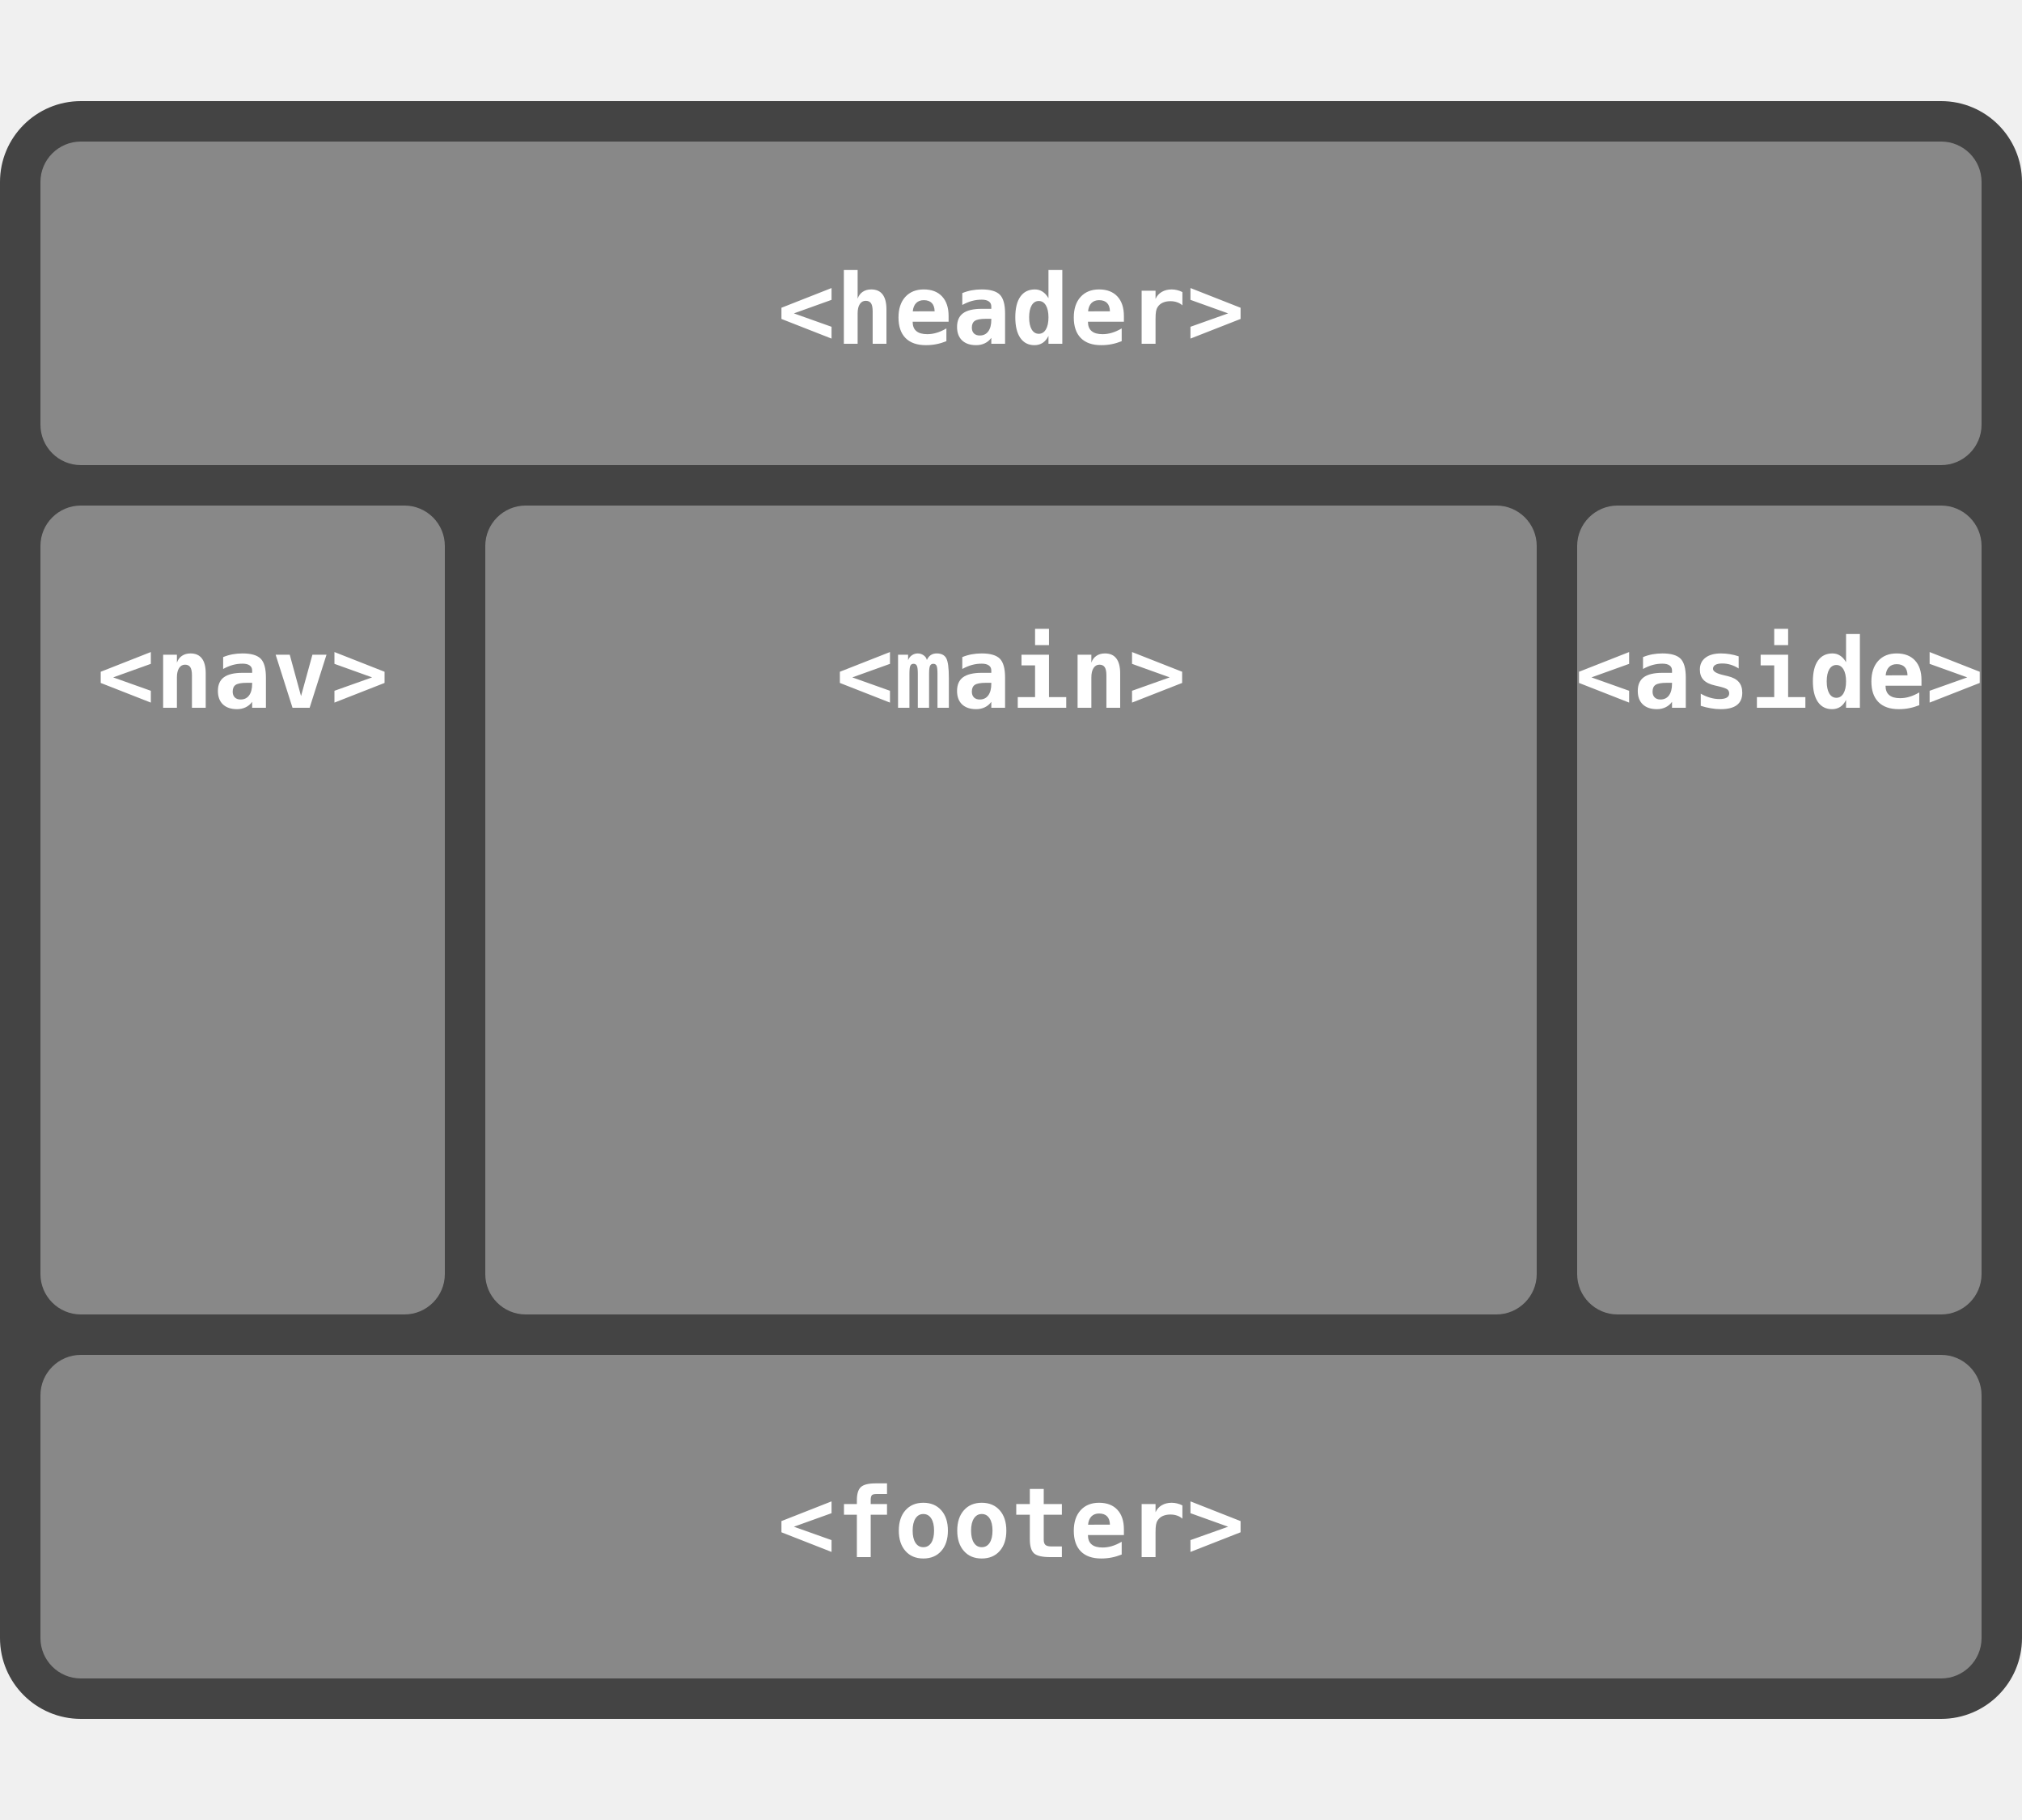
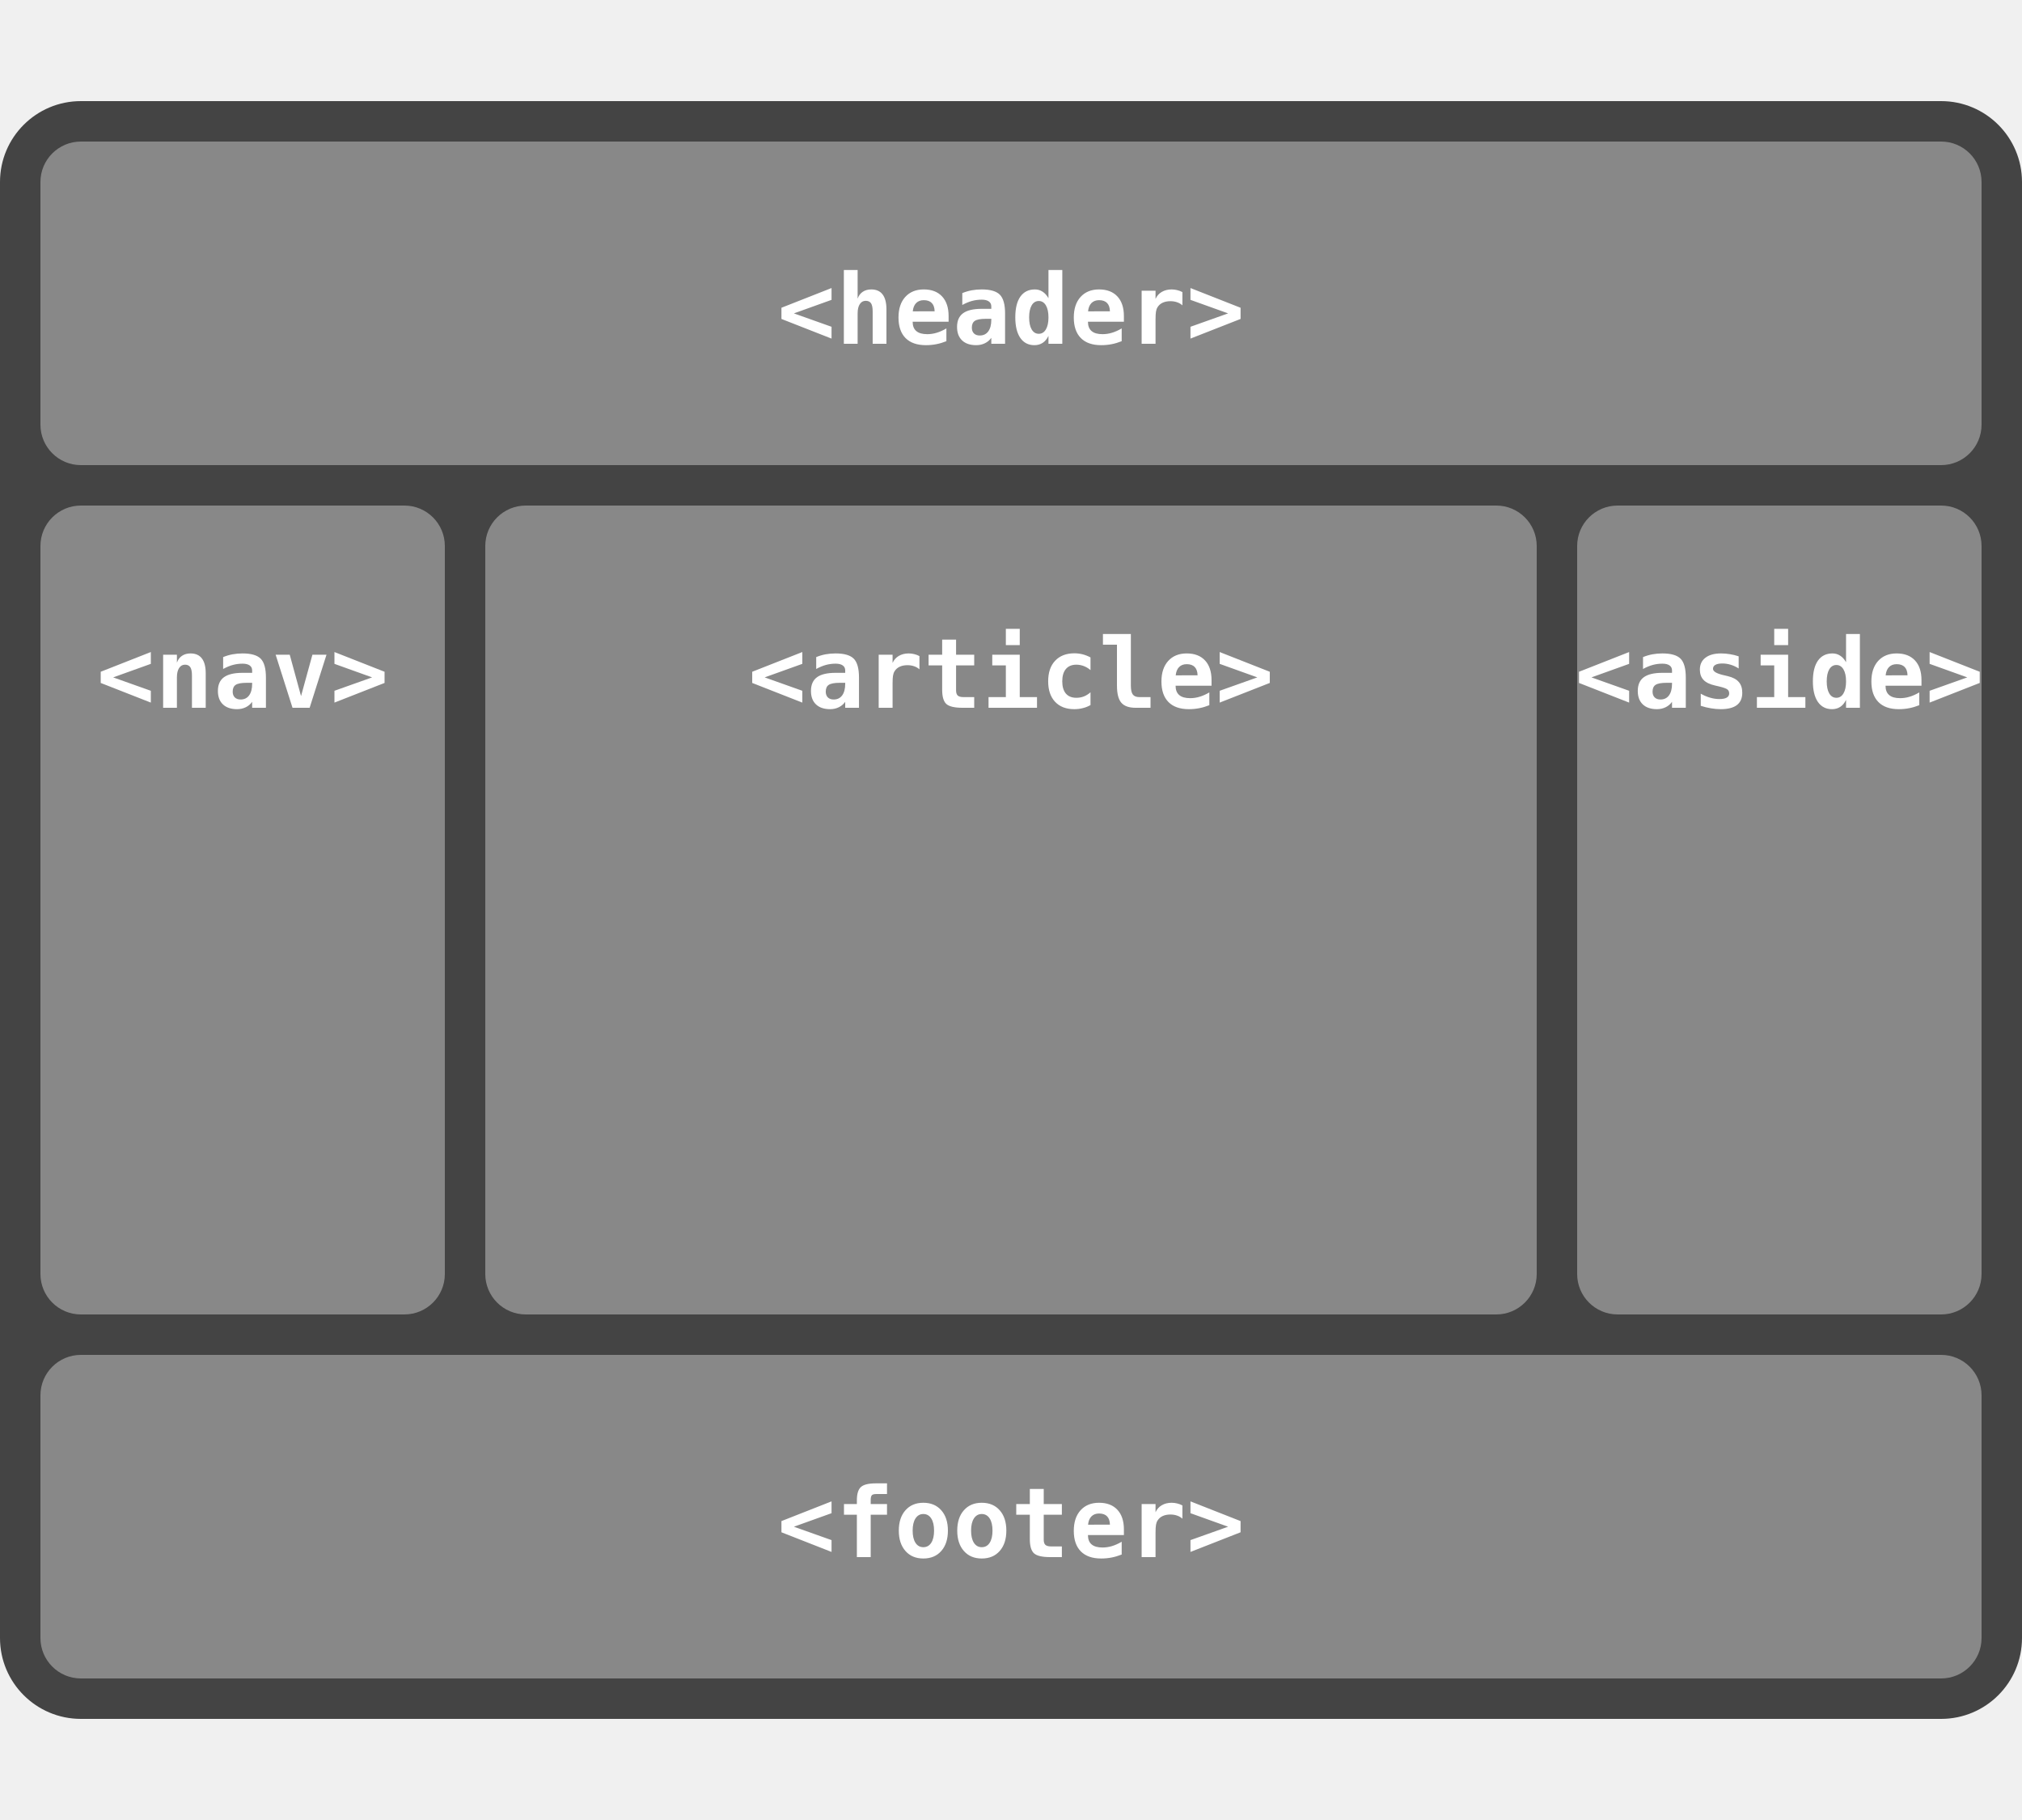
- <svg xmlns="http://www.w3.org/2000/svg" width="400" height="360" viewBox="0 0 500 400" version="1.1" id="svg44">
-   <defs id="defs48" />
-   <style id="style10">
+ <svg xmlns="http://www.w3.org/2000/svg" width="400" height="360" viewBox="0 0 500 400">
+   <style>
		text {
			font-family: monospace;
			font-size: 24px;
			font-weight: bold;
			text-anchor: middle;
			fill: white;
		}
	</style>
-   <rect x="0" y="0" width="500" height="400" rx="20" ry="20" fill="#444" id="rect12" />
-   <g transform="translate(10 10)" id="g18">
-     <rect width="480" height="80" rx="10" ry="10" fill="#888" id="rect14" />
-     <text x="240" y="50" id="text16">&lt;header&gt;</text>
+   <rect x="0" y="0" width="500" height="400" rx="20" ry="20" fill="#444" />
+   <g transform="translate(10 10)">
+     <rect width="480" height="80" rx="10" ry="10" fill="#888" />
+     <text x="240" y="50">&lt;header&gt;</text>
  </g>
-   <g transform="translate(10 310)" id="g24">
-     <rect width="480" height="80" rx="10" ry="10" fill="#888" id="rect20" />
-     <text x="240" y="50" id="text22">&lt;footer&gt;</text>
+   <g transform="translate(10 310)">
+     <rect width="480" height="80" rx="10" ry="10" fill="#888" />
+     <text x="240" y="50">&lt;footer&gt;</text>
  </g>
-   <g transform="translate(10 100)" id="g30">
-     <rect width="100" height="200" rx="10" ry="10" fill="#888" id="rect26" />
-     <text x="50" y="50" id="text28">&lt;nav&gt;</text>
+   <g transform="translate(10 100)">
+     <rect width="100" height="200" rx="10" ry="10" fill="#888" />
+     <text x="50" y="50">&lt;nav&gt;</text>
  </g>
-   <g transform="translate(120 100)" id="g36">
-     <rect width="260" height="200" rx="10" ry="10" fill="#888" id="rect32" />
-     <text x="130" y="50" id="text34">&lt;main&gt;</text>
+   <g transform="translate(120 100)">
+     <rect width="260" height="200" rx="10" ry="10" fill="#888" />
+     <text x="130" y="50">&lt;article&gt;</text>
  </g>
-   <g transform="translate(390 100)" id="g42">
-     <rect width="100" height="200" rx="10" ry="10" fill="#888" id="rect38" />
-     <text x="50" y="50" id="text40">&lt;aside&gt;</text>
+   <g transform="translate(390 100)">
+     <rect width="100" height="200" rx="10" ry="10" fill="#888" />
+     <text x="50" y="50">&lt;aside&gt;</text>
  </g>
</svg>
